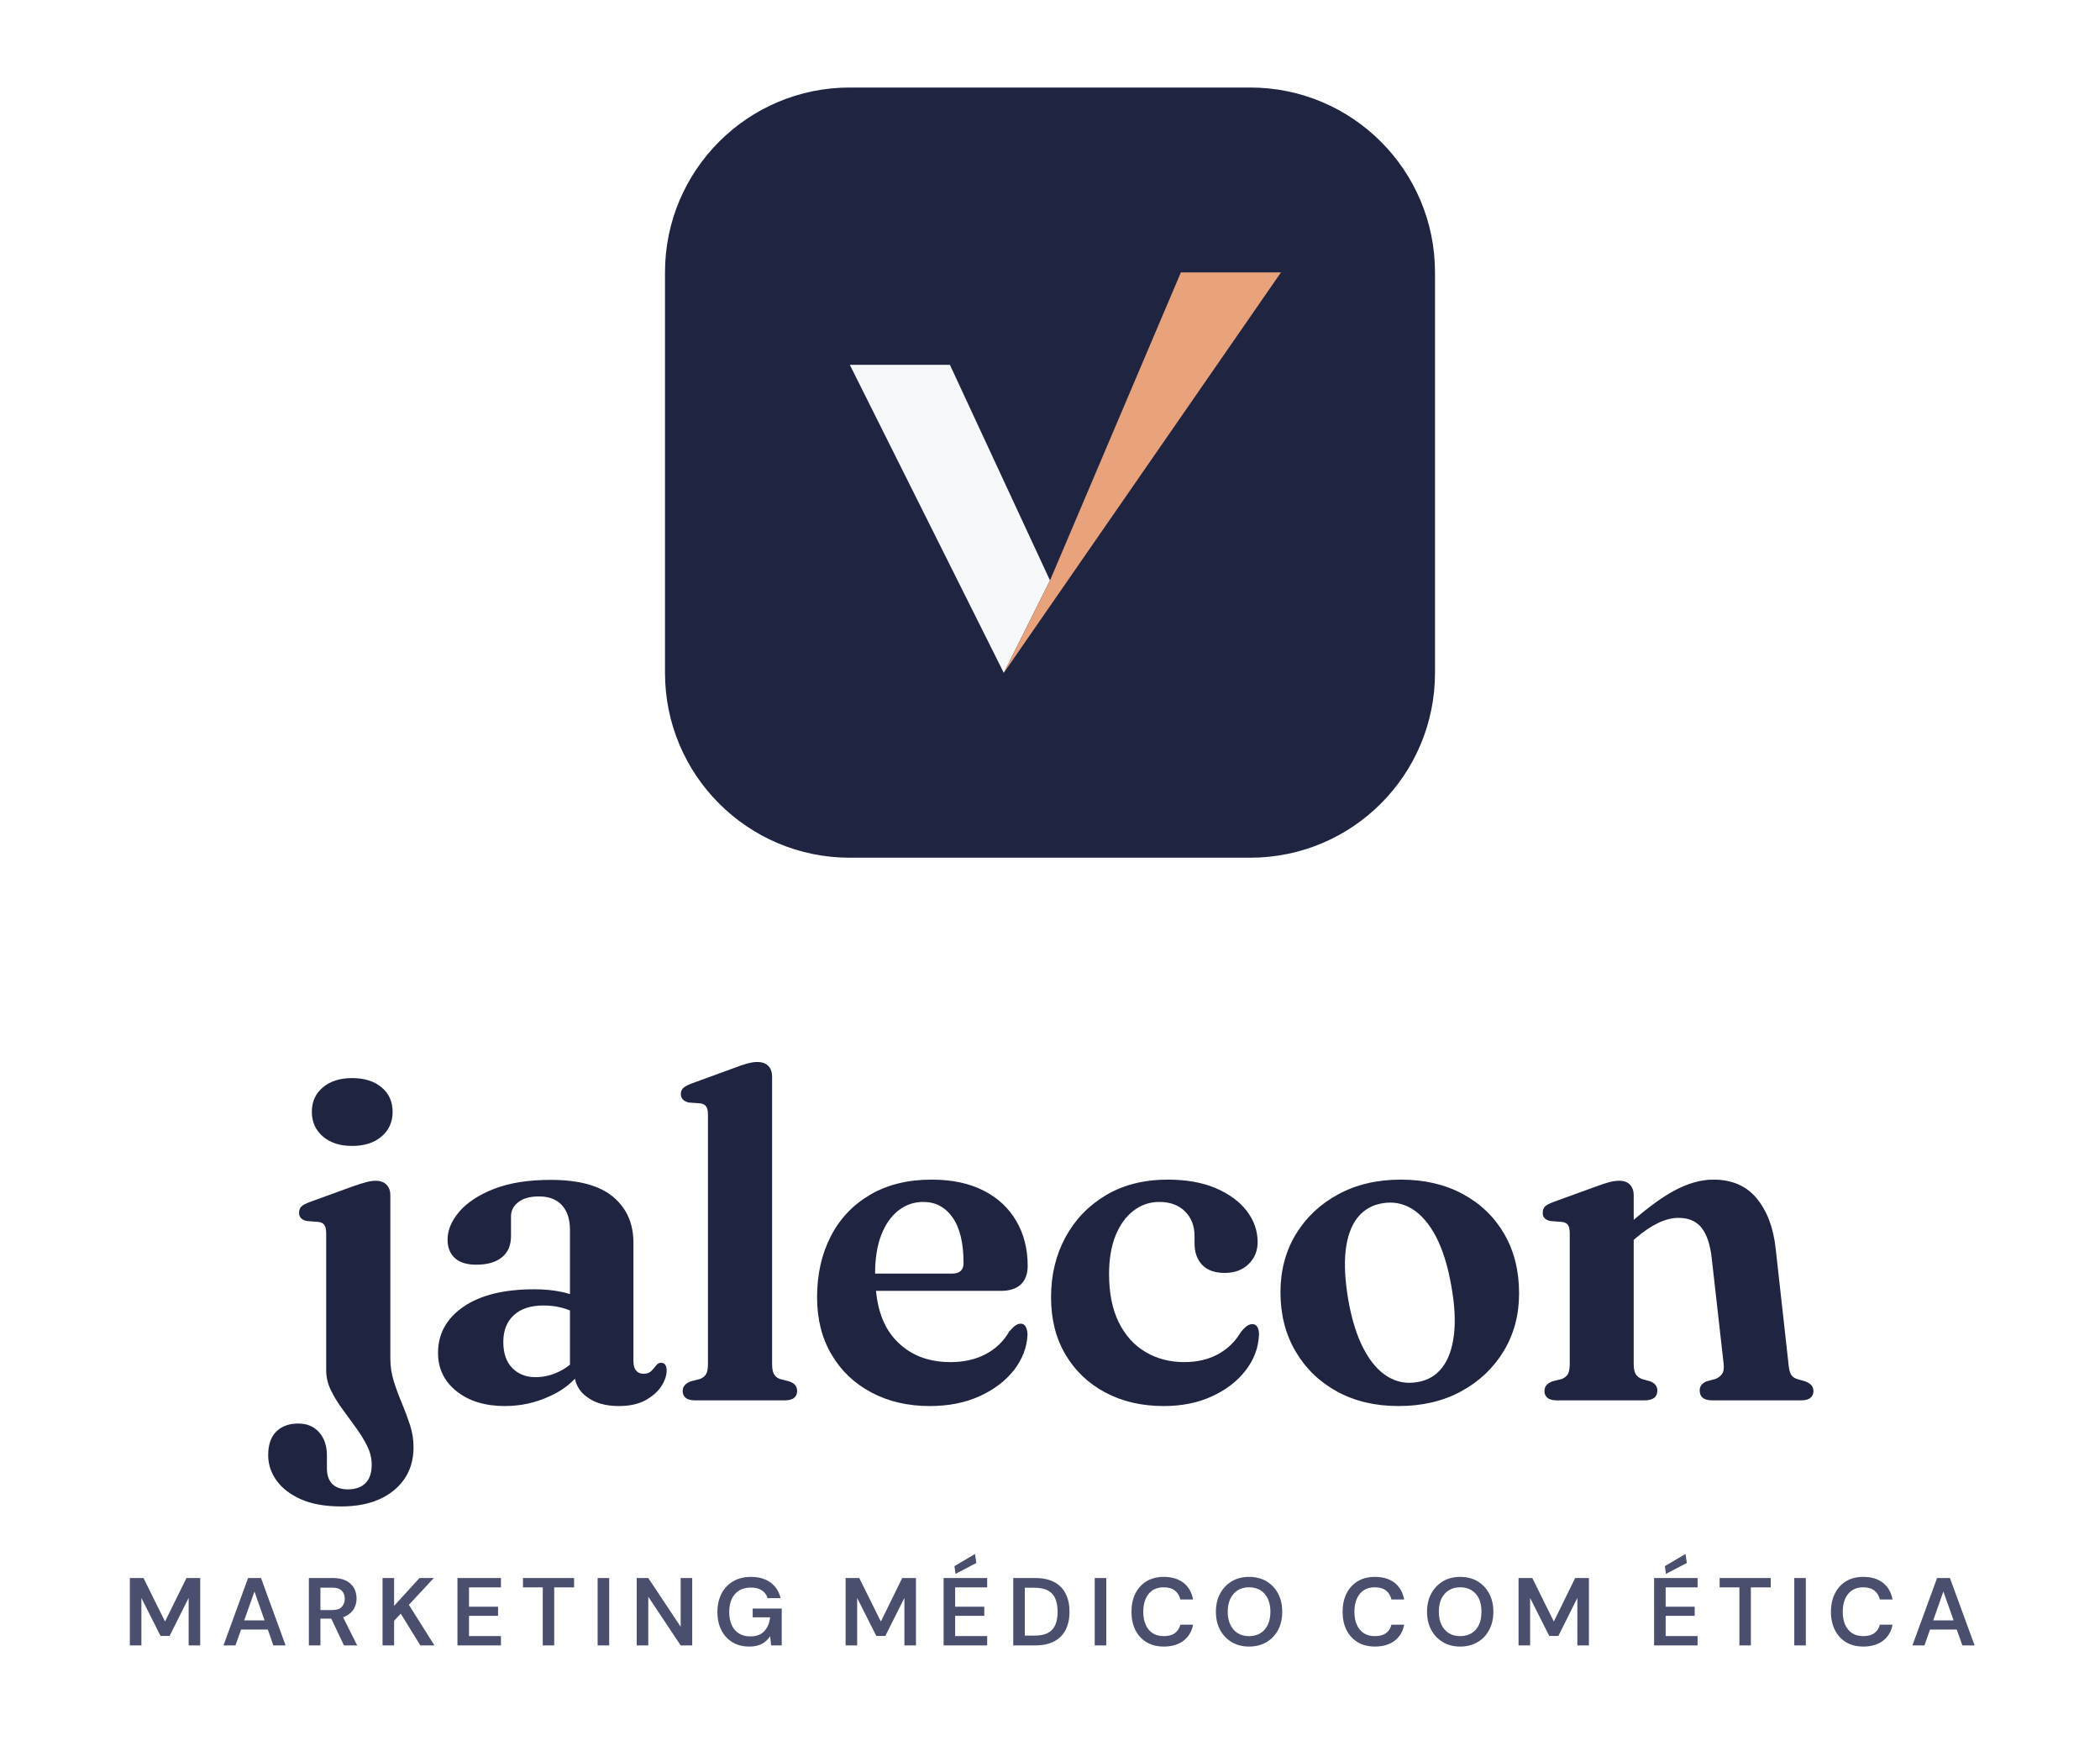
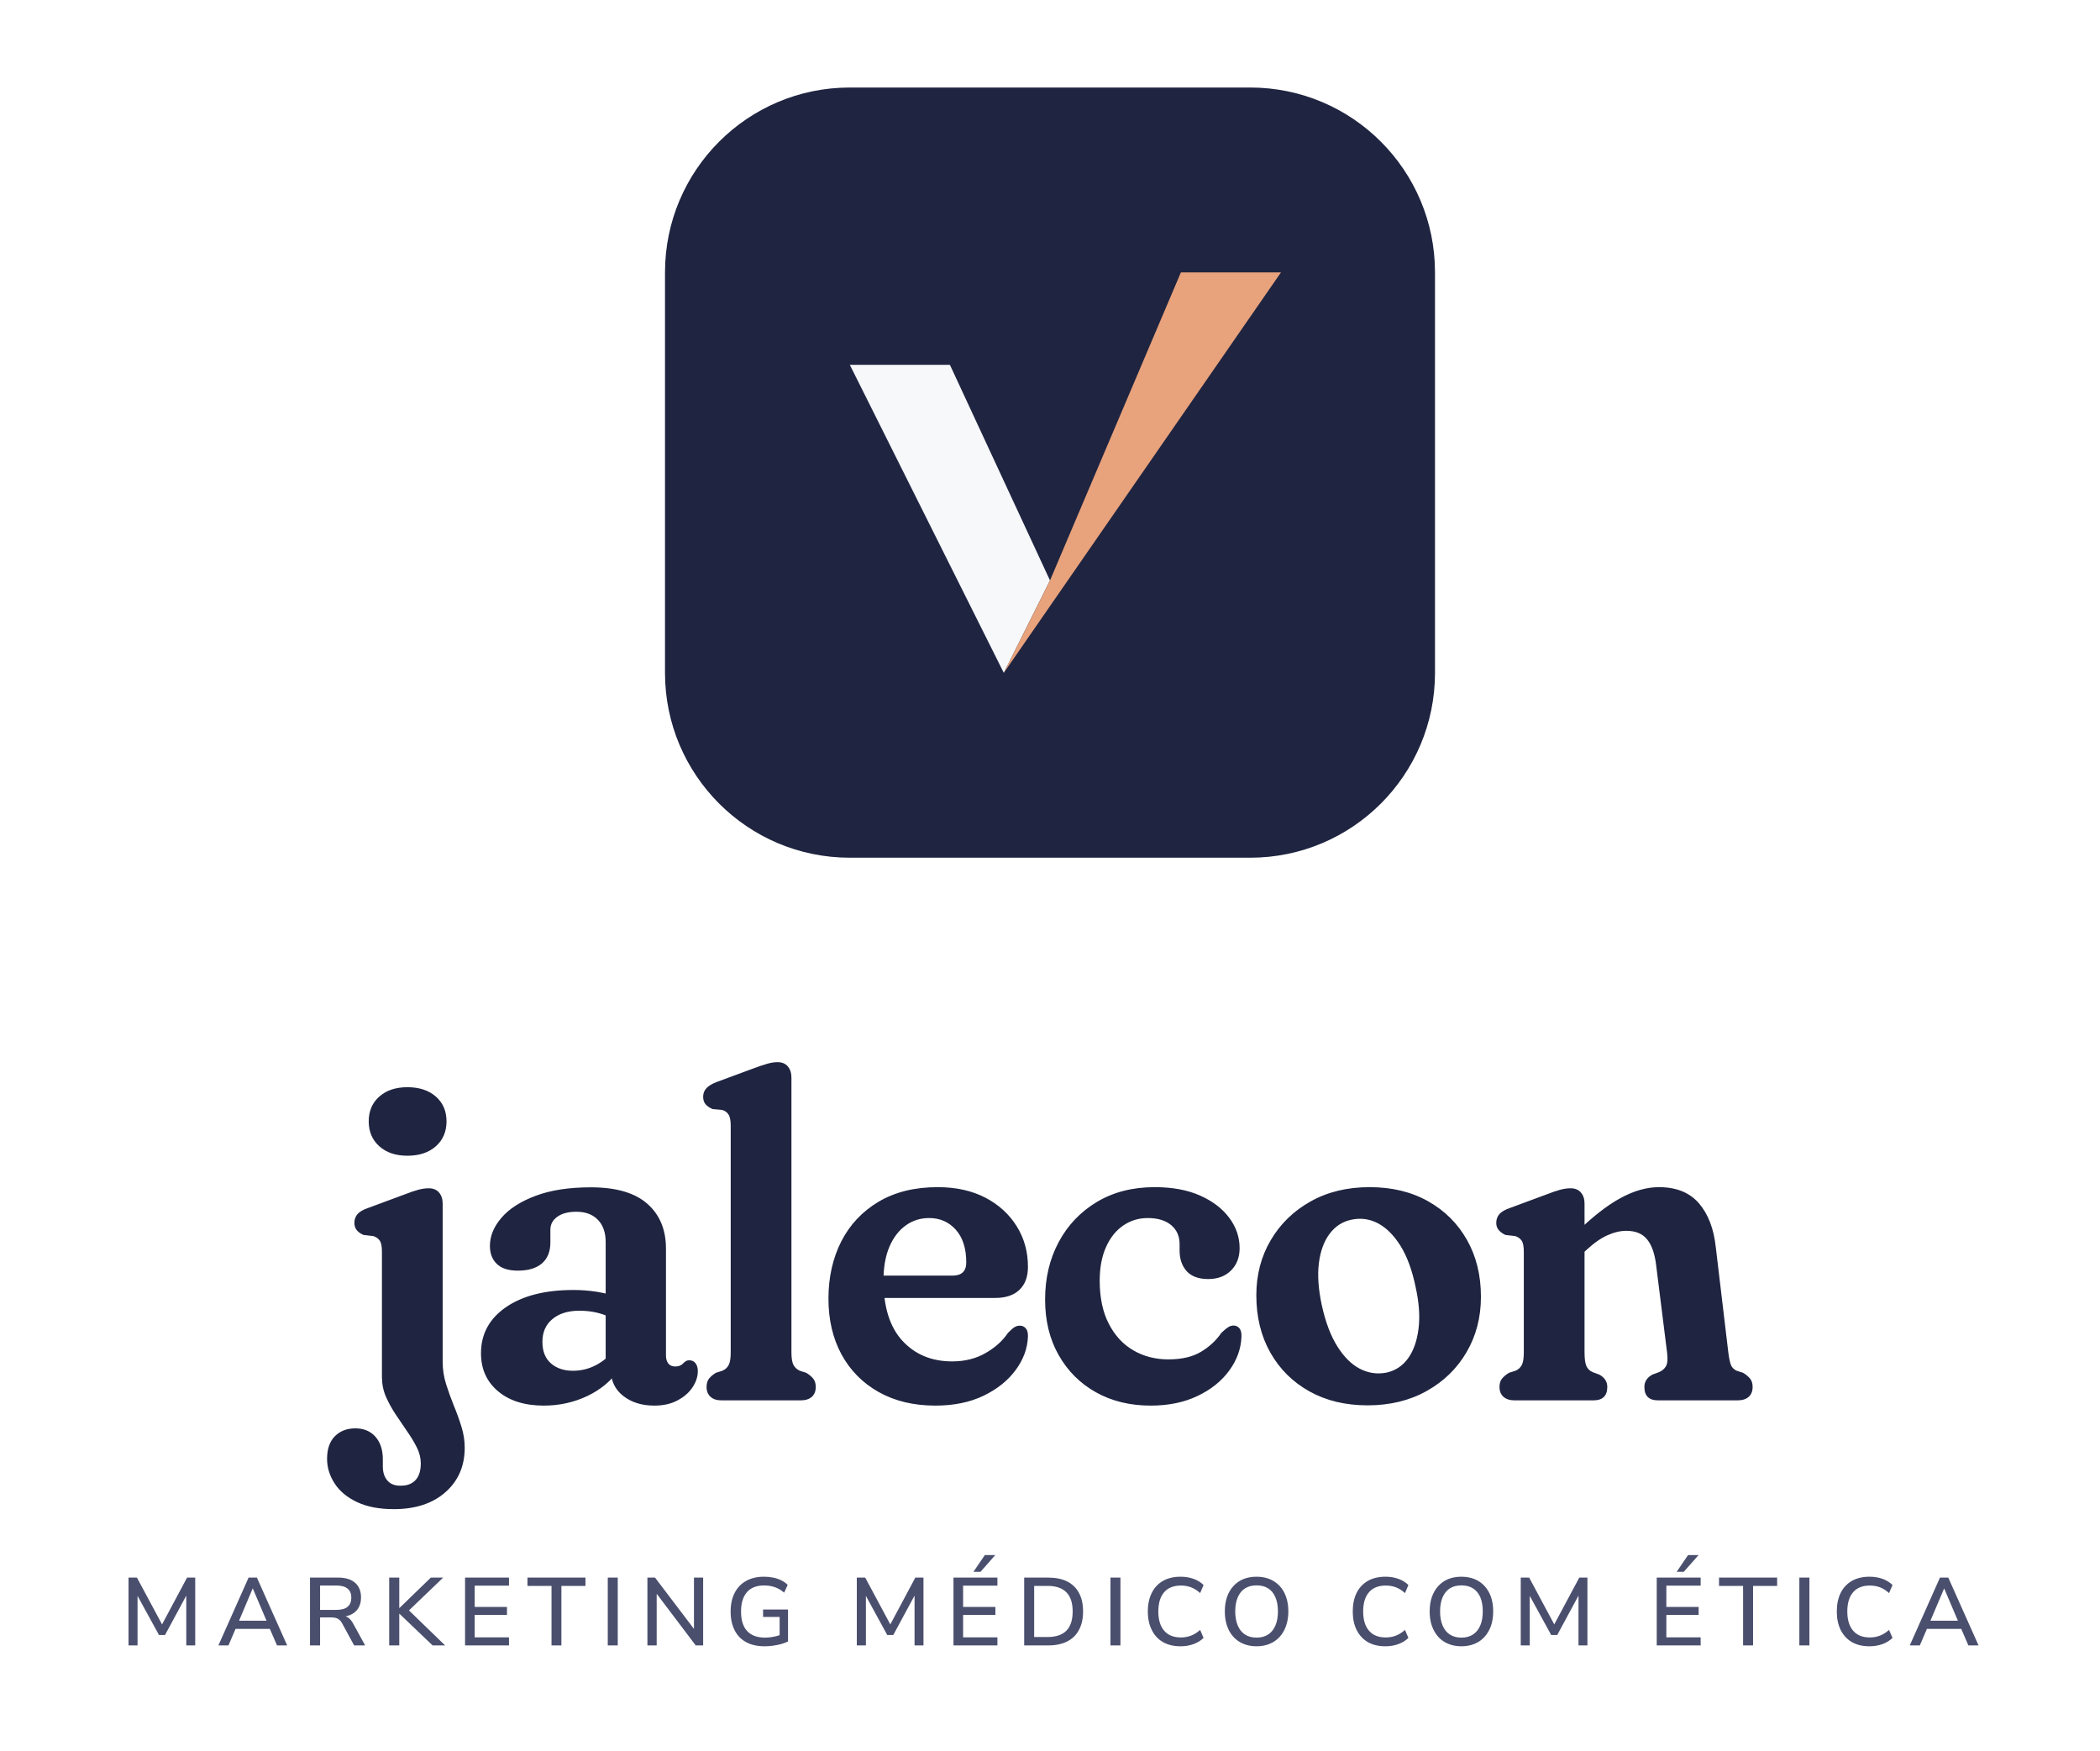
<svg xmlns="http://www.w3.org/2000/svg" viewBox="0 0 240 200" width="240" height="200" role="img" aria-label="Jalecon: marketing médico com ética">
  <g transform="translate(76,10) scale(.88)">
    <rect width="100" height="100" rx="24" fill="#1F2440" />
    <polygon points="24,36 37,36 50,64 44,76" fill="#F7F8FA" />
    <polygon points="44,76 50,64 67,24 80,24" fill="#E8A27C" />
  </g>
-   <path d="M44.61 136.55L44.61 155.19Q44.61 156.57 45.01 157.84Q45.42 159.12 45.94 160.35Q46.46 161.59 46.86 162.82Q47.26 164.06 47.26 165.36Q47.26 168.42 45.03 170.27Q42.79 172.12 38.99 172.12Q36.24 172.12 34.39 171.30Q32.55 170.48 31.60 169.15Q30.65 167.83 30.65 166.27Q30.65 164.47 31.58 163.56Q32.52 162.65 34.08 162.65Q35.59 162.65 36.47 163.65Q37.36 164.65 37.36 166.29L37.36 167.75Q37.36 168.94 37.98 169.56Q38.60 170.17 39.77 170.17Q41.07 170.17 41.78 169.45Q42.48 168.74 42.48 167.36Q42.48 166.24 41.94 165.17Q41.41 164.11 40.64 163.07Q39.88 162.03 39.11 160.97Q38.34 159.92 37.81 158.83Q37.28 157.74 37.28 156.57L37.28 140.94Q37.28 140.27 37.08 139.98Q36.89 139.69 36.45 139.62L35.07 139.51Q34.60 139.41 34.39 139.17Q34.18 138.94 34.18 138.58Q34.18 138.13 34.43 137.87Q34.68 137.61 35.38 137.35L40.22 135.59Q41.26 135.22 41.85 135.07Q42.45 134.91 42.92 134.91Q43.75 134.91 44.18 135.37Q44.61 135.82 44.61 136.55M40.24 130.93Q38.16 130.93 36.90 129.85Q35.64 128.77 35.64 127.03Q35.64 125.29 36.90 124.24Q38.16 123.18 40.24 123.18Q42.35 123.18 43.61 124.24Q44.87 125.29 44.87 127.03Q44.87 128.77 43.61 129.85Q42.35 130.93 40.24 130.93M50.06 154.57Q50.06 151.32 52.96 149.31Q55.86 147.31 61.06 147.31Q62.75 147.31 64.12 147.60Q64.64 147.70 65.14 147.86L65.14 140.53Q65.14 138.71 64.22 137.70Q63.29 136.70 61.60 136.70Q60.07 136.70 59.24 137.35Q58.40 138 58.40 138.97L58.40 141.25Q58.40 142.81 57.36 143.66Q56.32 144.50 54.43 144.50Q52.81 144.50 51.98 143.74Q51.15 142.97 51.15 141.64Q51.15 140.01 52.50 138.43Q53.85 136.86 56.48 135.83Q59.11 134.81 62.95 134.81Q67.74 134.81 70.06 136.74Q72.39 138.68 72.39 141.98L72.39 155.50Q72.39 156.23 72.69 156.59Q72.99 156.96 73.54 156.96Q74.11 156.96 74.39 156.69Q74.68 156.41 74.89 156.13Q75.02 155.94 75.17 155.83Q75.33 155.71 75.56 155.71Q75.88 155.71 76.03 155.94Q76.19 156.18 76.19 156.57Q76.19 157.45 75.58 158.39Q74.97 159.32 73.76 159.99Q72.55 160.65 70.73 160.65Q68.41 160.65 67.04 159.58Q65.97 158.80 65.71 157.53Q64.51 158.78 62.82 159.53Q60.41 160.65 57.70 160.65Q54.30 160.65 52.18 158.96Q50.06 157.27 50.06 154.57M65.14 155.92L65.14 149.73Q64.62 149.52 64.10 149.39Q63.16 149.16 62.10 149.16Q59.94 149.16 58.73 150.26Q57.52 151.37 57.52 153.32Q57.52 155.27 58.55 156.31Q59.57 157.35 61.21 157.35Q62.62 157.35 63.92 156.70Q64.57 156.39 65.14 155.92M88.24 123L88.24 155.84Q88.24 156.65 88.46 157.02Q88.68 157.40 89.15 157.56L90.14 157.82Q90.63 157.97 90.87 158.25Q91.10 158.52 91.10 158.93Q91.10 159.43 90.76 159.71Q90.42 160 89.67 160L79.43 160Q78.70 160 78.36 159.71Q78.02 159.43 78.02 158.93Q78.02 158.54 78.26 158.27Q78.49 158 78.98 157.82L80 157.56Q80.47 157.37 80.69 157.01Q80.91 156.65 80.91 155.84L80.91 127.37Q80.91 126.72 80.71 126.43Q80.52 126.15 80.08 126.07L78.70 125.97Q78.23 125.84 78.02 125.60Q77.81 125.37 77.81 125Q77.81 124.59 78.07 124.33Q78.33 124.07 79.01 123.81L83.85 122.04Q84.89 121.65 85.48 121.49Q86.08 121.34 86.52 121.34Q87.38 121.34 87.81 121.79Q88.24 122.25 88.24 123M117.45 144.63Q117.45 146.01 116.67 146.75Q115.89 147.49 114.38 147.49L100.11 147.49Q100.47 151.11 102.37 153.11Q104.71 155.63 108.64 155.63Q110.93 155.63 112.65 154.72Q114.38 153.81 115.35 152.12Q115.81 151.60 116.09 151.42Q116.36 151.24 116.65 151.24Q117.06 151.24 117.24 151.62Q117.43 151.99 117.43 152.51Q117.32 154.70 115.87 156.56Q114.41 158.41 111.94 159.53Q109.47 160.65 106.27 160.65Q102.50 160.65 99.59 159.10Q96.68 157.56 95.03 154.76Q93.38 151.97 93.38 148.22Q93.38 144.30 94.95 141.25Q96.52 138.21 99.46 136.50Q102.40 134.78 106.48 134.78Q109.96 134.78 112.42 136.04Q114.88 137.30 116.16 139.53Q117.45 141.75 117.45 144.63M100.01 145.52L108.79 145.52Q110.12 145.52 110.12 144.32Q110.12 140.89 108.87 139.11Q107.62 137.33 105.52 137.33Q103.91 137.33 102.66 138.32Q101.41 139.30 100.71 141.12Q100.01 142.94 100.01 145.52M143.73 141.93Q143.73 143.41 142.70 144.43Q141.67 145.44 139.96 145.44Q138.27 145.44 137.39 144.52Q136.52 143.59 136.52 142.09L136.52 141.25Q136.52 139.49 135.43 138.41Q134.34 137.33 132.49 137.33Q130.86 137.33 129.56 138.32Q128.26 139.30 127.50 141.15Q126.75 143 126.75 145.57Q126.75 148.82 127.85 151.07Q128.96 153.32 130.91 154.47Q132.86 155.63 135.35 155.63Q137.56 155.63 139.22 154.72Q140.87 153.81 141.83 152.17Q142.27 151.65 142.56 151.47Q142.84 151.29 143.13 151.29Q143.54 151.29 143.73 151.67Q143.91 152.04 143.88 152.54Q143.78 154.75 142.35 156.59Q140.92 158.44 138.51 159.54Q136.11 160.65 132.99 160.65Q129.22 160.65 126.32 159.10Q123.42 157.56 121.77 154.77Q120.12 151.99 120.12 148.22Q120.12 144.40 121.77 141.36Q123.42 138.32 126.41 136.55Q129.40 134.78 133.46 134.78Q136.63 134.78 138.93 135.75Q141.23 136.73 142.48 138.35Q143.73 139.98 143.73 141.93M160.09 134.78Q164.12 134.78 167.17 136.42Q170.21 138.06 171.91 140.98Q173.61 143.91 173.61 147.78Q173.61 151.45 171.86 154.36Q170.10 157.27 167.01 158.96Q163.92 160.65 159.83 160.65Q155.83 160.65 152.80 158.99Q149.77 157.32 148.06 154.40Q146.34 151.47 146.34 147.65Q146.34 143.93 148.09 141.03Q149.85 138.13 152.94 136.46Q156.04 134.78 160.09 134.78M161.94 157.92Q163.71 157.66 164.79 156.29Q165.87 154.93 166.16 152.54Q166.46 150.15 165.84 146.79Q165.24 143.44 164.10 141.27Q162.95 139.10 161.39 138.13Q159.83 137.17 158.01 137.48Q156.22 137.77 155.14 139.13Q154.06 140.50 153.79 142.88Q153.52 145.26 154.11 148.64Q154.71 151.97 155.86 154.14Q157 156.31 158.56 157.27Q160.12 158.23 161.94 157.92M186.71 136.55L186.71 139.38Q189.38 137.09 191.36 136.03Q193.70 134.78 195.81 134.78Q199 134.78 200.77 136.93Q202.54 139.07 202.93 142.63L204.39 155.76Q204.46 156.62 204.67 157.01Q204.88 157.40 205.37 157.56L206.28 157.82Q206.78 158 207.01 158.27Q207.25 158.54 207.25 158.93Q207.25 159.43 206.91 159.71Q206.57 160 205.82 160L195.68 160Q194.25 160 194.25 158.86Q194.25 158.15 195.05 157.82L196.04 157.56Q196.53 157.37 196.81 156.98Q197.08 156.59 196.98 155.76L195.62 143.70Q195.36 141.44 194.47 140.29Q193.57 139.15 191.83 139.15Q190.74 139.15 189.53 139.72Q188.32 140.29 186.97 141.44L186.71 141.67L186.71 155.84Q186.71 156.65 186.94 157.01Q187.17 157.37 187.64 157.56L188.58 157.82Q189.41 158.15 189.41 158.86Q189.41 160 187.95 160L177.92 160Q177.19 160 176.85 159.71Q176.51 159.43 176.51 158.93Q176.51 158.54 176.74 158.27Q176.96 158 177.45 157.82L178.49 157.56Q178.96 157.37 179.18 157.01Q179.40 156.65 179.40 155.84L179.40 140.94Q179.40 140.27 179.21 139.98Q179.01 139.69 178.57 139.62L177.19 139.51Q176.72 139.41 176.51 139.17Q176.31 138.94 176.31 138.58Q176.31 138.13 176.55 137.87Q176.80 137.61 177.50 137.35L182.34 135.59Q183.33 135.22 183.92 135.07Q184.52 134.91 185.07 134.91Q185.87 134.91 186.29 135.37Q186.71 135.82 186.71 136.55" fill="#1F2440" />
-   <path d="M16.16 188L14.84 188L14.84 180.30L16.40 180.30L18.86 185.27L21.31 180.30L22.88 180.30L22.88 188L21.56 188L21.56 182.57L19.38 186.92L18.35 186.92L16.16 182.58M26.91 188L25.54 188L28.35 180.30L29.83 180.30L32.64 188L31.24 188L30.61 186.19L27.55 186.19L26.91 188M27.91 185.14L30.24 185.14L29.08 181.84M36.62 188L35.30 188L35.30 180.30L38.06 180.30Q38.97 180.30 39.57 180.61Q40.17 180.93 40.46 181.45Q40.75 181.97 40.75 182.63Q40.75 183.25 40.47 183.78Q40.18 184.30 39.58 184.62Q39.41 184.71 39.21 184.78L40.82 188L39.31 188L37.86 184.94L36.62 184.94L36.62 188M36.62 181.40L36.62 183.96L37.97 183.96Q38.71 183.96 39.05 183.61Q39.40 183.25 39.40 182.66Q39.40 182.09 39.06 181.75Q38.72 181.40 37.97 181.40M45.04 188L43.72 188L43.72 180.30L45.04 180.30L45.04 183.48L47.94 180.30L49.58 180.30L46.73 183.36L49.65 188L48.04 188L45.80 184.37L45.04 185.19M57.25 188L52.28 188L52.28 180.30L57.25 180.30L57.25 181.37L53.60 181.37L53.60 183.58L56.92 183.58L56.92 184.62L53.60 184.62L53.60 186.93L57.25 186.93M63.34 188L62.03 188L62.03 181.37L59.77 181.37L59.77 180.30L65.61 180.30L65.61 181.37L63.34 181.37M69.62 188L68.30 188L68.30 180.30L69.62 180.30M74.09 188L72.77 188L72.77 180.30L74.09 180.30L77.79 185.87L77.79 180.30L79.11 180.30L79.11 188L77.79 188L74.09 182.44M85.62 188.13Q84.53 188.13 83.71 187.64Q82.89 187.14 82.44 186.26Q81.99 185.37 81.99 184.18Q81.99 183.01 82.45 182.10Q82.91 181.19 83.78 180.68Q84.64 180.17 85.83 180.17Q87.17 180.17 88.06 180.81Q88.94 181.46 89.21 182.60L87.72 182.60Q87.56 182.03 87.07 181.71Q86.59 181.39 85.82 181.39Q85.04 181.39 84.48 181.72Q83.93 182.06 83.63 182.69Q83.34 183.32 83.34 184.19Q83.34 185.06 83.63 185.69Q83.93 186.32 84.46 186.64Q85 186.97 85.73 186.97Q86.81 186.97 87.36 186.36Q87.91 185.76 88.01 184.79L86.02 184.79L86.02 183.79L89.34 183.79L89.34 188L88.13 188L88.02 186.94Q87.76 187.32 87.43 187.59Q87.10 187.86 86.66 187.99Q86.21 188.13 85.62 188.13M97.96 188L96.64 188L96.64 180.30L98.20 180.30L100.67 185.27L103.11 180.30L104.68 180.30L104.68 188L103.36 188L103.36 182.57L101.18 186.92L100.15 186.92L97.96 182.58M112.82 188L107.84 188L107.84 180.30L112.82 180.30L112.82 181.37L109.16 181.37L109.16 183.58L112.49 183.58L112.49 184.62L109.16 184.62L109.16 186.93L112.82 186.93L112.82 188M111.58 178.58L109.20 179.83L109.08 178.94L111.43 177.55M118.29 188L115.80 188L115.80 180.30L118.29 180.30Q119.63 180.30 120.50 180.77Q121.38 181.25 121.80 182.11Q122.23 182.97 122.23 184.16Q122.23 185.33 121.80 186.19Q121.38 187.05 120.50 187.53Q119.63 188 118.29 188M117.12 181.41L117.12 186.88L118.22 186.88Q119.22 186.88 119.80 186.55Q120.38 186.23 120.62 185.62Q120.87 185.01 120.87 184.16Q120.87 183.30 120.62 182.69Q120.38 182.08 119.80 181.75Q119.22 181.41 118.22 181.41M126.43 188L125.11 188L125.11 180.30L126.43 180.30M133 188.13Q131.86 188.13 131.03 187.63Q130.20 187.13 129.75 186.23Q129.31 185.34 129.31 184.16Q129.31 182.97 129.75 182.08Q130.20 181.18 131.03 180.67Q131.86 180.17 133 180.17Q134.38 180.17 135.25 180.84Q136.12 181.52 136.35 182.75L134.90 182.75Q134.74 182.10 134.27 181.73Q133.80 181.36 132.99 181.36Q132.27 181.36 131.74 181.69Q131.22 182.03 130.94 182.66Q130.66 183.29 130.66 184.16Q130.66 185.03 130.94 185.65Q131.22 186.27 131.74 186.61Q132.27 186.94 132.99 186.94Q133.80 186.94 134.27 186.60Q134.74 186.25 134.90 185.63L136.35 185.63Q136.13 186.80 135.25 187.47Q134.38 188.13 133 188.13M142.74 188.13Q141.63 188.13 140.78 187.63Q139.93 187.13 139.44 186.23Q138.96 185.34 138.96 184.15Q138.96 182.97 139.44 182.08Q139.93 181.18 140.78 180.67Q141.63 180.17 142.74 180.17Q143.88 180.17 144.74 180.67Q145.59 181.18 146.07 182.08Q146.54 182.97 146.54 184.15Q146.54 185.34 146.07 186.23Q145.59 187.13 144.74 187.63Q143.88 188.13 142.74 188.13M142.76 186.94Q143.49 186.94 144.04 186.61Q144.59 186.27 144.89 185.65Q145.19 185.02 145.19 184.15Q145.19 183.28 144.89 182.65Q144.59 182.03 144.04 181.69Q143.49 181.36 142.76 181.36Q142.02 181.36 141.47 181.69Q140.92 182.03 140.62 182.65Q140.31 183.28 140.31 184.15Q140.31 185.02 140.62 185.65Q140.92 186.27 141.47 186.61Q142.02 186.94 142.76 186.94M157.13 188.13Q155.99 188.13 155.16 187.63Q154.33 187.13 153.88 186.23Q153.44 185.34 153.44 184.16Q153.44 182.97 153.88 182.08Q154.33 181.18 155.16 180.67Q155.99 180.17 157.13 180.17Q158.51 180.17 159.38 180.84Q160.24 181.52 160.48 182.75L159.02 182.75Q158.87 182.10 158.40 181.73Q157.92 181.36 157.12 181.36Q156.39 181.36 155.87 181.69Q155.35 182.03 155.07 182.66Q154.79 183.29 154.79 184.16Q154.79 185.03 155.07 185.65Q155.35 186.27 155.87 186.61Q156.39 186.94 157.12 186.94Q157.92 186.94 158.40 186.60Q158.87 186.25 159.02 185.63L160.48 185.63Q160.26 186.80 159.38 187.47Q158.51 188.13 157.13 188.13M166.87 188.13Q165.76 188.13 164.91 187.63Q164.06 187.13 163.57 186.23Q163.09 185.34 163.09 184.15Q163.09 182.97 163.57 182.08Q164.06 181.18 164.91 180.67Q165.76 180.17 166.87 180.17Q168 180.17 168.86 180.67Q169.72 181.18 170.19 182.08Q170.67 182.97 170.67 184.15Q170.67 185.34 170.19 186.23Q169.72 187.13 168.86 187.63Q168 188.13 166.87 188.13M166.88 186.94Q167.62 186.94 168.17 186.61Q168.72 186.27 169.02 185.65Q169.31 185.02 169.31 184.15Q169.31 183.28 169.02 182.65Q168.72 182.03 168.17 181.69Q167.62 181.36 166.88 181.36Q166.15 181.36 165.60 181.69Q165.05 182.03 164.74 182.65Q164.44 183.28 164.44 184.15Q164.44 185.02 164.74 185.65Q165.05 186.27 165.60 186.61Q166.15 186.94 166.88 186.94M174.87 188L173.55 188L173.55 180.30L175.12 180.30L177.58 185.27L180.02 180.30L181.59 180.30L181.59 188L180.27 188L180.27 182.57L178.10 186.92L177.06 186.92L174.87 182.58M194.01 188L189.04 188L189.04 180.30L194.01 180.30L194.01 181.37L190.36 181.37L190.36 183.58L193.68 183.58L193.68 184.62L190.36 184.62L190.36 186.93L194.01 186.93L194.01 188M192.78 178.58L190.39 179.83L190.27 178.94L192.63 177.55M200.10 188L198.79 188L198.79 181.37L196.53 181.37L196.53 180.30L202.37 180.30L202.37 181.37L200.10 181.37M206.38 188L205.06 188L205.06 180.30L206.38 180.30M212.95 188.13Q211.80 188.13 210.97 187.63Q210.14 187.13 209.70 186.23Q209.25 185.34 209.25 184.16Q209.25 182.97 209.70 182.08Q210.14 181.18 210.97 180.67Q211.80 180.17 212.95 180.17Q214.32 180.17 215.19 180.84Q216.06 181.52 216.29 182.75L214.84 182.75Q214.69 182.10 214.21 181.73Q213.74 181.36 212.94 181.36Q212.21 181.36 211.69 181.69Q211.16 182.03 210.88 182.66Q210.60 183.29 210.60 184.16Q210.60 185.03 210.88 185.65Q211.16 186.27 211.69 186.61Q212.21 186.94 212.94 186.94Q213.74 186.94 214.21 186.60Q214.69 186.25 214.84 185.63L216.29 185.63Q216.07 186.80 215.20 187.47Q214.32 188.13 212.95 188.13M219.94 188L218.56 188L221.38 180.30L222.85 180.30L225.67 188L224.27 188L223.63 186.19L220.57 186.19L219.94 188M220.94 185.14L223.27 185.14L222.10 181.84" fill="#4A4F6E" />
+   <path d="M50.59 137.51L50.59 155.58Q50.59 156.91 50.98 158.14Q51.37 159.38 51.86 160.59Q52.36 161.79 52.73 162.99Q53.11 164.19 53.11 165.41Q53.11 168.55 50.91 170.49Q48.72 172.43 45 172.43Q42.50 172.43 40.80 171.62Q39.10 170.82 38.24 169.49Q37.38 168.16 37.38 166.68Q37.38 164.99 38.28 164.09Q39.18 163.20 40.61 163.20Q42.06 163.20 42.91 164.16Q43.75 165.12 43.75 166.71L43.75 167.54Q43.75 168.58 44.29 169.18Q44.82 169.78 45.83 169.75Q46.90 169.75 47.50 169.10Q48.09 168.45 48.09 167.20Q48.09 166.29 47.64 165.38Q47.18 164.47 46.53 163.54Q45.88 162.60 45.22 161.61Q44.56 160.62 44.10 159.57Q43.65 158.52 43.65 157.32L43.65 143.02Q43.65 142.11 43.40 141.75Q43.15 141.38 42.66 141.23L41.54 141.10Q41.05 140.89 40.77 140.55Q40.50 140.21 40.50 139.72Q40.50 139.15 40.85 138.73Q41.20 138.32 42.04 138.03L46.17 136.50Q47.16 136.11 47.80 135.94Q48.43 135.77 49 135.77Q49.76 135.77 50.17 136.25Q50.59 136.73 50.59 137.51M46.56 132.05Q44.56 132.05 43.35 130.97Q42.14 129.89 42.14 128.12Q42.14 126.36 43.35 125.29Q44.56 124.22 46.56 124.22Q48.59 124.22 49.81 125.29Q51.03 126.36 51.03 128.12Q51.03 129.89 49.81 130.97Q48.59 132.05 46.56 132.05M69.82 156.57L69.82 155.79L69.22 155.48L69.22 141.93Q69.22 140.27 68.32 139.36Q67.43 138.45 65.87 138.45Q64.49 138.45 63.70 139.02Q62.90 139.59 62.90 140.50L62.90 141.96Q62.90 143.52 61.94 144.35Q60.98 145.18 59.18 145.18Q57.57 145.18 56.78 144.41Q55.99 143.65 55.99 142.35Q55.99 140.68 57.30 139.15Q58.61 137.61 61.19 136.64Q63.76 135.66 67.53 135.66Q71.85 135.66 73.98 137.54Q76.11 139.41 76.11 142.66L76.11 154.90Q76.11 155.42 76.37 155.78Q76.63 156.13 77.18 156.13Q77.51 156.13 77.73 156.02Q77.96 155.92 78.11 155.74Q78.24 155.61 78.40 155.51Q78.55 155.42 78.76 155.42Q79.23 155.42 79.49 155.76Q79.75 156.10 79.75 156.65Q79.75 157.61 79.14 158.52Q78.53 159.43 77.42 160.01Q76.32 160.60 74.78 160.60Q72.63 160.60 71.22 159.49Q69.82 158.39 69.82 156.57M54.97 154.62Q54.97 151.32 57.83 149.35Q60.69 147.39 65.53 147.39Q66.93 147.39 68.23 147.60Q69.53 147.81 70.42 148.17L69.77 150.51Q68.96 150.15 68.09 149.95Q67.22 149.76 66.20 149.76Q64.28 149.76 63.14 150.71Q61.99 151.65 61.99 153.32Q61.99 154.93 62.97 155.78Q63.94 156.62 65.48 156.62Q66.88 156.62 68.10 155.98Q69.32 155.35 70.16 154.25L70.78 156.44Q69.43 158.41 67.11 159.51Q64.80 160.60 62.15 160.60Q58.87 160.60 56.92 158.96Q54.97 157.32 54.97 154.62M90.45 123.13L90.45 154.51Q90.45 155.55 90.70 155.98Q90.94 156.41 91.41 156.62L92.14 156.85Q92.66 157.17 92.95 157.53Q93.23 157.89 93.23 158.47Q93.23 159.19 92.78 159.60Q92.32 160 91.52 160L82.44 160Q81.66 160 81.21 159.60Q80.75 159.19 80.75 158.47Q80.75 157.89 81.02 157.53Q81.30 157.17 81.82 156.85L82.55 156.62Q83.04 156.41 83.27 155.98Q83.51 155.55 83.51 154.51L83.51 128.62Q83.51 127.73 83.27 127.36Q83.04 126.98 82.55 126.82L81.43 126.72Q80.91 126.49 80.63 126.16Q80.36 125.84 80.36 125.32Q80.36 124.74 80.73 124.34Q81.09 123.94 81.90 123.63L86.06 122.09Q87.02 121.73 87.66 121.55Q88.29 121.36 88.86 121.36Q89.62 121.36 90.03 121.84Q90.45 122.33 90.45 123.13M117.48 144.74Q117.48 146.45 116.50 147.38Q115.53 148.30 113.73 148.30L99.07 148.30L99.07 145.75L108.85 145.75Q110.43 145.75 110.43 144.24Q110.43 141.85 109.24 140.51Q108.04 139.17 106.19 139.17Q104.69 139.17 103.52 140.01Q102.35 140.84 101.66 142.42Q100.97 144.01 100.97 146.30Q100.97 150.85 103.14 153.20Q105.31 155.55 108.82 155.55Q110.98 155.55 112.63 154.60Q114.28 153.66 115.19 152.30Q115.63 151.84 115.94 151.64Q116.26 151.45 116.57 151.47Q116.96 151.47 117.23 151.77Q117.50 152.07 117.48 152.72Q117.40 154.75 116.07 156.54Q114.75 158.34 112.41 159.47Q110.07 160.60 106.90 160.60Q103.18 160.60 100.42 159.05Q97.67 157.50 96.17 154.75Q94.68 151.99 94.68 148.38Q94.68 144.74 96.14 141.85Q97.61 138.97 100.42 137.30Q103.23 135.64 107.16 135.64Q110.28 135.64 112.59 136.83Q114.90 138.03 116.19 140.10Q117.48 142.16 117.48 144.74M141.67 142.61Q141.67 144.19 140.68 145.17Q139.70 146.14 138.08 146.14Q136.45 146.14 135.63 145.25Q134.81 144.35 134.81 142.87L134.81 142.14Q134.81 140.79 133.85 139.98Q132.88 139.17 131.17 139.17Q129.61 139.17 128.36 140.03Q127.11 140.89 126.40 142.49Q125.68 144.09 125.68 146.32Q125.68 149.24 126.72 151.25Q127.76 153.27 129.53 154.29Q131.30 155.32 133.53 155.32Q135.82 155.32 137.26 154.45Q138.71 153.58 139.59 152.28Q140.09 151.81 140.38 151.63Q140.68 151.45 141 151.45Q141.41 151.47 141.66 151.78Q141.91 152.10 141.88 152.75Q141.80 154.80 140.49 156.59Q139.18 158.39 136.88 159.49Q134.57 160.60 131.51 160.60Q127.97 160.60 125.25 159.08Q122.54 157.56 120.99 154.83Q119.44 152.10 119.44 148.48Q119.44 144.82 120.99 141.92Q122.54 139.02 125.36 137.33Q128.18 135.64 131.97 135.64Q134.99 135.64 137.15 136.60Q139.31 137.56 140.49 139.15Q141.67 140.73 141.67 142.61M156.53 135.64Q160.33 135.64 163.19 137.24Q166.05 138.84 167.65 141.66Q169.25 144.48 169.25 148.17Q169.25 151.68 167.61 154.49Q165.97 157.30 163.05 158.93Q160.12 160.57 156.30 160.57Q152.50 160.57 149.64 158.97Q146.78 157.37 145.18 154.54Q143.58 151.71 143.58 147.99Q143.58 144.50 145.22 141.71Q146.86 138.91 149.77 137.28Q152.68 135.64 156.53 135.64M158.46 156.83Q159.99 156.49 160.93 155.19Q161.86 153.89 162.12 151.80Q162.38 149.70 161.78 147.03Q161.19 144.17 160.06 142.35Q158.92 140.53 157.48 139.77Q156.04 139.02 154.45 139.36Q152.94 139.67 151.97 140.95Q150.99 142.24 150.73 144.32Q150.47 146.40 151.07 149.16Q151.70 152.02 152.83 153.82Q153.96 155.63 155.41 156.39Q156.87 157.14 158.46 156.83M181.09 137.51L181.09 154.51Q181.09 155.63 181.31 156.10Q181.53 156.57 182.03 156.78L182.78 157.06Q183.69 157.56 183.69 158.47Q183.69 160 182.10 160L173.08 160Q172.30 160 171.83 159.60Q171.37 159.19 171.37 158.47Q171.37 157.89 171.65 157.53Q171.94 157.17 172.46 156.85L173.19 156.62Q173.68 156.41 173.91 155.98Q174.15 155.55 174.15 154.51L174.15 143.02Q174.15 142.11 173.90 141.75Q173.65 141.38 173.16 141.23L172.04 141.10Q171.55 140.86 171.28 140.54Q171 140.21 171 139.72Q171 139.15 171.35 138.73Q171.70 138.32 172.54 138.03L176.67 136.50Q177.66 136.11 178.30 135.94Q178.93 135.77 179.50 135.77Q180.26 135.77 180.67 136.25Q181.09 136.73 181.09 137.51M181.25 142.87L180.34 143.70L178.91 142.03L180.05 140.92Q182.91 138.13 185.20 136.89Q187.49 135.64 189.59 135.64Q192.56 135.64 194.16 137.48Q195.75 139.33 196.09 142.50L197.52 154.51Q197.65 155.55 197.83 155.98Q198.02 156.41 198.48 156.62L199.21 156.85Q199.73 157.17 200.02 157.53Q200.30 157.89 200.30 158.47Q200.30 159.19 199.85 159.60Q199.39 160 198.59 160L189.49 160Q187.93 160 187.93 158.47Q187.93 157.56 188.84 157.06L189.59 156.78Q190.11 156.57 190.39 156.11Q190.66 155.66 190.53 154.59L189.28 144.61Q189.05 142.61 188.25 141.62Q187.46 140.63 185.87 140.63Q184.83 140.63 183.70 141.14Q182.57 141.64 181.25 142.87" fill="#1F2440" />
+   <path d="M15.72 188L14.69 188L14.69 180.25L15.65 180.25L18.52 185.60L21.38 180.25L22.31 180.25L22.31 188L21.29 188L21.29 182.31L18.86 186.81L18.17 186.81L15.72 182.34M26.11 188L24.96 188L28.41 180.25L29.36 180.25L32.82 188L31.66 188L30.84 186.11L26.92 186.11L26.11 188M28.90 181.51L28.87 181.51L27.32 185.18L30.46 185.18M36.58 188L35.43 188L35.43 180.25L38.65 180.25Q39.90 180.25 40.58 180.84Q41.26 181.43 41.26 182.52Q41.26 183.23 40.96 183.73Q40.65 184.24 40.07 184.50Q39.80 184.62 39.49 184.68Q39.66 184.73 39.80 184.83Q40.12 185.05 40.38 185.54L41.73 188L40.47 188L39.13 185.53Q38.98 185.24 38.79 185.08Q38.61 184.92 38.38 184.86Q38.14 184.80 37.82 184.80L36.58 184.80L36.58 188M36.58 181.16L36.58 183.94L38.46 183.94Q39.30 183.94 39.72 183.59Q40.15 183.24 40.15 182.54Q40.15 181.86 39.72 181.51Q39.30 181.16 38.46 181.16M45.63 188L44.48 188L44.48 180.25L45.63 180.25L45.63 183.73L45.65 183.73L49.24 180.25L50.65 180.25L46.74 184L50.87 188L49.44 188L45.65 184.38L45.63 184.38M58.17 188L53.15 188L53.15 180.25L58.17 180.25L58.17 181.17L54.25 181.17L54.25 183.60L57.94 183.60L57.94 184.52L54.25 184.52L54.25 187.08L58.17 187.08M64.16 188L63.03 188L63.03 181.20L60.28 181.20L60.28 180.25L66.91 180.25L66.91 181.20L64.16 181.20M70.60 188L69.46 188L69.46 180.25L70.60 180.25M75.05 188L73.99 188L73.99 180.25L74.86 180.25L79.31 186.11L79.31 180.25L80.36 180.25L80.36 188L79.51 188L75.05 182.10M87.40 188.10Q86.13 188.10 85.26 187.62Q84.39 187.14 83.95 186.25Q83.50 185.36 83.50 184.13Q83.50 182.90 83.96 182Q84.41 181.11 85.27 180.63Q86.12 180.15 87.32 180.15Q87.87 180.15 88.36 180.25Q88.86 180.35 89.28 180.56Q89.71 180.77 90.02 181.08L89.62 181.97Q89.10 181.53 88.54 181.34Q87.99 181.15 87.32 181.15Q86.03 181.15 85.36 181.92Q84.69 182.70 84.69 184.13Q84.69 185.59 85.38 186.35Q86.08 187.11 87.44 187.11Q87.93 187.11 88.42 187.01Q88.77 186.94 89.10 186.83L89.10 184.75L87.21 184.75L87.21 183.90L90.06 183.90L90.06 187.55Q89.74 187.71 89.29 187.84Q88.85 187.96 88.36 188.03Q87.87 188.10 87.40 188.10M98.96 188L97.92 188L97.92 180.25L98.88 180.25L101.75 185.60L104.61 180.25L105.54 180.25L105.54 188L104.52 188L104.52 182.31L102.09 186.81L101.40 186.81L98.96 182.34M113.99 188L108.97 188L108.97 180.25L113.99 180.25L113.99 181.17L110.07 181.17L110.07 183.60L113.76 183.60L113.76 184.52L110.07 184.52L110.07 187.08L113.99 187.08L113.99 188M112.06 179.59L111.25 179.59L112.55 177.68L113.74 177.68M119.79 188L117.05 188L117.05 180.25L119.79 180.25Q121.06 180.25 121.96 180.69Q122.85 181.14 123.31 182Q123.78 182.86 123.78 184.12Q123.78 185.37 123.31 186.23Q122.85 187.10 121.96 187.55Q121.06 188 119.79 188M118.19 181.20L118.19 187.04L119.72 187.04Q121.16 187.04 121.88 186.31Q122.59 185.58 122.59 184.12Q122.59 182.65 121.87 181.93Q121.15 181.20 119.72 181.20M128.05 188L126.91 188L126.91 180.25L128.05 180.25M134.92 188.10Q133.75 188.10 132.91 187.62Q132.07 187.13 131.63 186.23Q131.18 185.34 131.18 184.12Q131.18 182.90 131.63 182Q132.07 181.11 132.91 180.63Q133.75 180.15 134.92 180.15Q135.72 180.15 136.40 180.39Q137.09 180.64 137.55 181.10L137.16 182.02Q136.65 181.56 136.12 181.36Q135.58 181.16 134.96 181.16Q133.70 181.16 133.04 181.93Q132.38 182.70 132.38 184.12Q132.38 185.54 133.04 186.31Q133.70 187.09 134.96 187.09Q135.58 187.09 136.12 186.88Q136.65 186.68 137.16 186.23L137.55 187.14Q137.09 187.60 136.40 187.85Q135.72 188.10 134.92 188.10M143.61 188.10Q142.78 188.10 142.11 187.82Q141.44 187.55 140.96 187.02Q140.48 186.49 140.23 185.76Q139.98 185.03 139.98 184.12Q139.98 183.20 140.23 182.47Q140.48 181.74 140.96 181.22Q141.43 180.70 142.10 180.42Q142.77 180.15 143.61 180.15Q144.43 180.15 145.10 180.42Q145.77 180.70 146.25 181.21Q146.73 181.73 146.98 182.46Q147.24 183.19 147.24 184.11Q147.24 185.02 146.98 185.76Q146.73 186.49 146.25 187.02Q145.77 187.55 145.10 187.82Q144.43 188.10 143.61 188.10M143.61 187.11Q144.38 187.11 144.92 186.76Q145.47 186.41 145.76 185.73Q146.05 185.06 146.05 184.12Q146.05 183.17 145.76 182.50Q145.48 181.83 144.93 181.48Q144.39 181.14 143.61 181.14Q142.84 181.14 142.29 181.48Q141.75 181.83 141.46 182.50Q141.17 183.17 141.17 184.12Q141.17 185.05 141.46 185.73Q141.75 186.41 142.29 186.76Q142.84 187.11 143.61 187.11M158.34 188.10Q157.16 188.10 156.32 187.62Q155.49 187.13 155.04 186.23Q154.60 185.34 154.60 184.12Q154.60 182.90 155.04 182Q155.49 181.11 156.32 180.63Q157.16 180.15 158.34 180.15Q159.13 180.15 159.81 180.39Q160.50 180.64 160.96 181.10L160.57 182.02Q160.06 181.56 159.53 181.36Q159 181.16 158.37 181.16Q157.11 181.16 156.45 181.93Q155.79 182.70 155.79 184.12Q155.79 185.54 156.45 186.31Q157.11 187.09 158.37 187.09Q159 187.09 159.53 186.88Q160.06 186.68 160.57 186.23L160.96 187.14Q160.50 187.60 159.81 187.85Q159.13 188.10 158.34 188.10M167.02 188.10Q166.19 188.10 165.52 187.82Q164.85 187.55 164.37 187.02Q163.90 186.49 163.64 185.76Q163.39 185.03 163.39 184.12Q163.39 183.20 163.64 182.47Q163.90 181.74 164.37 181.22Q164.84 180.70 165.51 180.42Q166.18 180.15 167.02 180.15Q167.84 180.15 168.52 180.42Q169.19 180.70 169.66 181.21Q170.14 181.73 170.40 182.46Q170.65 183.19 170.65 184.11Q170.65 185.02 170.40 185.76Q170.14 186.49 169.66 187.02Q169.19 187.55 168.52 187.82Q167.84 188.10 167.02 188.10M167.02 187.11Q167.79 187.11 168.33 186.76Q168.88 186.41 169.17 185.73Q169.46 185.06 169.46 184.12Q169.46 183.17 169.18 182.50Q168.89 181.83 168.34 181.48Q167.80 181.14 167.02 181.14Q166.25 181.14 165.70 181.48Q165.16 181.83 164.87 182.50Q164.58 183.17 164.58 184.12Q164.58 185.05 164.87 185.73Q165.16 186.41 165.70 186.76Q166.25 187.11 167.02 187.11M174.83 188L173.80 188L173.80 180.25L174.76 180.25L177.63 185.60L180.49 180.25L181.42 180.25L181.42 188L180.40 188L180.40 182.31L177.97 186.81L177.28 186.81L174.83 182.34M194.36 188L189.34 188L189.34 180.25L194.36 180.25L194.36 181.17L190.44 181.17L190.44 183.60L194.13 183.60L194.13 184.52L190.44 184.52L190.44 187.08L194.36 187.08L194.36 188M192.43 179.59L191.62 179.59L192.92 177.68L194.12 177.68M200.35 188L199.21 188L199.21 181.20L196.46 181.20L196.46 180.25L203.10 180.25L203.10 181.20L200.35 181.20M206.79 188L205.64 188L205.64 180.25L206.79 180.25M213.66 188.10Q212.48 188.10 211.64 187.62Q210.81 187.13 210.36 186.23Q209.92 185.34 209.92 184.12Q209.92 182.90 210.36 182Q210.81 181.11 211.64 180.63Q212.48 180.15 213.66 180.15Q214.45 180.15 215.14 180.39Q215.82 180.64 216.29 181.10L215.89 182.02Q215.38 181.56 214.85 181.36Q214.32 181.16 213.69 181.16Q212.44 181.16 211.78 181.93Q211.12 182.70 211.12 184.12Q211.12 185.54 211.78 186.31Q212.44 187.09 213.69 187.09Q214.32 187.09 214.85 186.88Q215.38 186.68 215.89 186.23L216.29 187.14Q215.82 187.60 215.14 187.85Q214.45 188.10 213.66 188.10M219.41 188L218.26 188L221.71 180.25L222.66 180.25L226.12 188L224.96 188L224.14 186.11L220.22 186.11L219.41 188M222.20 181.51L222.18 181.51L220.62 185.18L223.76 185.18" fill="#4A4F6E" />
</svg>
